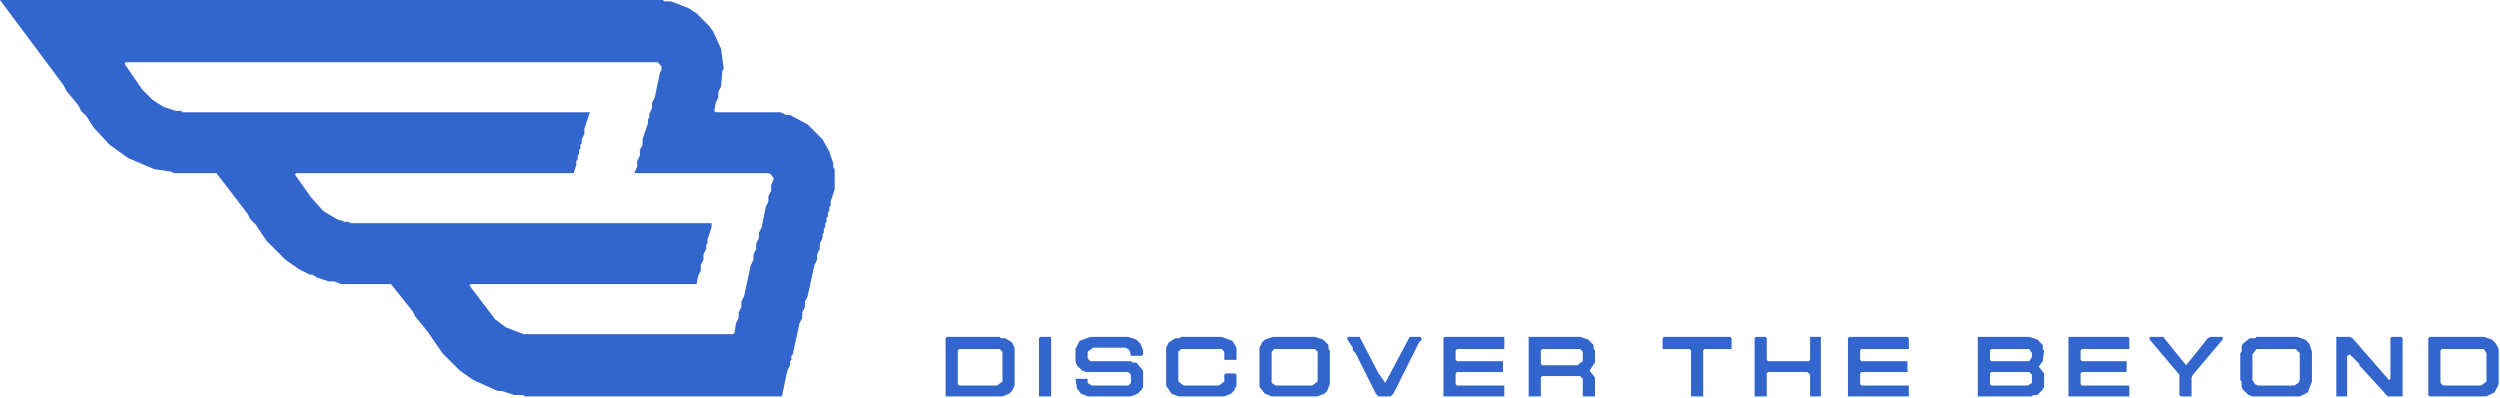
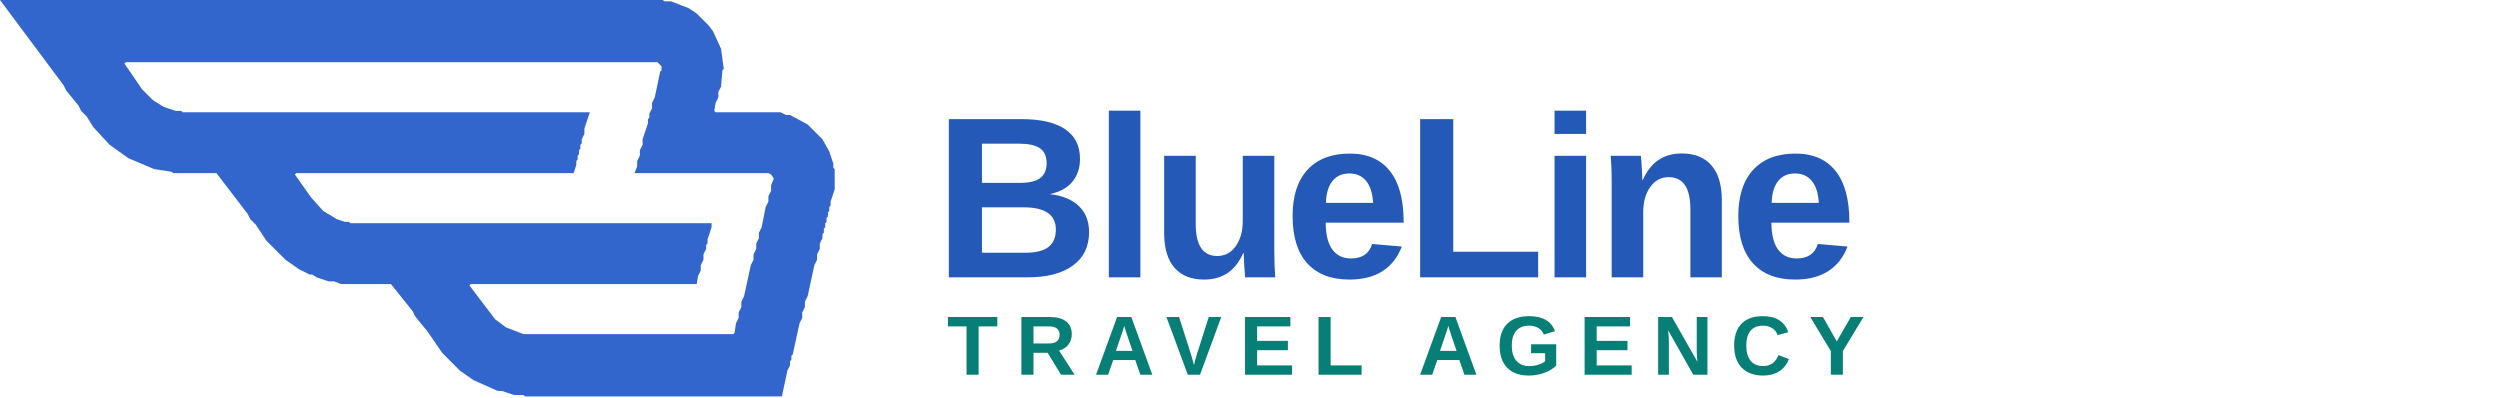
- <svg xmlns="http://www.w3.org/2000/svg" viewBox="100 877 1848 294" role="img" aria-label="BlueLine Travel — Discover the Beyond">
-   <path fill="#3366CC" fill-rule="evenodd" d="M1895,1127 L1895,1169 L1896,1170 L1938,1170 L1944,1167 L1947,1161 L1947,1135 L1945,1131 L1942,1128 L1936,1126 L1896,1126Z M1904,1136 L1905,1135 L1936,1135 L1938,1138 L1938,1159 L1934,1162 L1906,1162 L1904,1160Z" />
-   <path fill="#3366CC" fill-rule="evenodd" d="M1827,1126 L1827,1170 L1835,1170 L1835,1140 L1837,1139 L1844,1146 L1844,1147 L1865,1170 L1876,1170 L1876,1127 L1875,1126 L1868,1126 L1867,1127 L1867,1157 L1866,1158 L1839,1127 L1837,1126Z" />
-   <path fill="#3366CC" fill-rule="evenodd" d="M1758,1131 L1757,1133 L1757,1137 L1756,1138 L1756,1158 L1757,1159 L1757,1163 L1758,1165 L1762,1169 L1765,1170 L1800,1170 L1806,1167 L1809,1159 L1809,1137 L1807,1131 L1804,1128 L1798,1126 L1768,1126 L1767,1127 L1763,1127Z M1768,1135 L1797,1135 L1800,1138 L1800,1158 L1799,1160 L1796,1162 L1769,1162 L1767,1161 L1765,1158 L1765,1139Z" />
-   <path fill="#3366CC" fill-rule="evenodd" d="M1689,1126 L1689,1128 L1711,1154 L1711,1169 L1712,1170 L1720,1170 L1720,1156 L1721,1154 L1743,1128 L1743,1126 L1734,1126 L1732,1127 L1716,1147 L1699,1126Z" />
-   <path fill="#3366CC" fill-rule="evenodd" d="M1629,1126 L1629,1170 L1674,1170 L1674,1162 L1639,1162 L1638,1161 L1638,1153 L1639,1152 L1672,1152 L1672,1144 L1639,1144 L1638,1143 L1638,1136 L1639,1135 L1674,1135 L1674,1127 L1673,1126Z" />
-   <path fill="#3366CC" fill-rule="evenodd" d="M1562,1126 L1562,1170 L1602,1170 L1603,1169 L1606,1169 L1610,1165 L1611,1163 L1611,1153 L1607,1148 L1610,1144 L1611,1136 L1610,1135 L1610,1132 L1606,1128 L1600,1126Z M1571,1153 L1572,1152 L1600,1152 L1602,1154 L1602,1160 L1599,1162 L1572,1162 L1571,1161Z M1571,1136 L1572,1135 L1600,1135 L1602,1138 L1602,1141 L1600,1144 L1572,1144 L1571,1143Z" />
-   <path fill="#3366CC" fill-rule="evenodd" d="M1466,1127 L1466,1170 L1511,1170 L1511,1162 L1476,1162 L1475,1161 L1475,1153 L1476,1152 L1510,1152 L1510,1144 L1476,1144 L1475,1143 L1475,1136 L1476,1135 L1511,1135 L1511,1127 L1510,1126 L1467,1126Z" />
-   <path fill="#3366CC" fill-rule="evenodd" d="M1397,1127 L1397,1170 L1406,1170 L1406,1153 L1407,1152 L1436,1152 L1438,1154 L1438,1170 L1446,1170 L1446,1126 L1438,1126 L1438,1143 L1437,1144 L1407,1144 L1406,1143 L1406,1127 L1405,1126 L1398,1126Z" />
-   <path fill="#3366CC" fill-rule="evenodd" d="M1330,1126 L1329,1127 L1329,1135 L1349,1135 L1350,1136 L1350,1170 L1359,1170 L1359,1136 L1360,1135 L1380,1135 L1380,1127 L1379,1126Z" />
-   <path fill="#3366CC" fill-rule="evenodd" d="M1230,1126 L1230,1170 L1239,1170 L1239,1156 L1240,1155 L1268,1155 L1270,1157 L1270,1170 L1279,1170 L1279,1156 L1275,1151 L1279,1145 L1279,1136 L1278,1135 L1278,1132 L1274,1128 L1268,1126Z M1239,1136 L1240,1135 L1268,1135 L1270,1137 L1270,1144 L1266,1147 L1240,1147 L1239,1146Z" />
-   <path fill="#3366CC" fill-rule="evenodd" d="M1167,1127 L1167,1170 L1212,1170 L1212,1162 L1177,1162 L1176,1161 L1176,1153 L1177,1152 L1211,1152 L1211,1144 L1177,1144 L1176,1143 L1176,1136 L1177,1135 L1212,1135 L1212,1126 L1168,1126Z" />
-   <path fill="#3366CC" fill-rule="evenodd" d="M1096,1126 L1096,1128 L1100,1134 L1100,1136 L1102,1138 L1117,1168 L1119,1170 L1128,1170 L1130,1168 L1149,1130 L1151,1128 L1150,1126 L1142,1126 L1124,1160 L1119,1153 L1105,1126Z" />
-   <path fill="#3366CC" fill-rule="evenodd" d="M1033,1130 L1031,1134 L1031,1163 L1035,1168 L1040,1170 L1074,1170 L1079,1168 L1081,1166 L1083,1161 L1083,1136 L1082,1135 L1082,1132 L1078,1128 L1072,1126 L1041,1126 L1035,1128Z M1040,1137 L1042,1135 L1072,1135 L1074,1137 L1074,1159 L1070,1162 L1043,1162 L1040,1160Z" />
-   <path fill="#3366CC" fill-rule="evenodd" d="M964,1130 L962,1134 L962,1162 L966,1168 L971,1170 L1005,1170 L1010,1168 L1012,1166 L1014,1162 L1014,1154 L1013,1153 L1006,1153 L1005,1154 L1005,1159 L1001,1162 L975,1162 L971,1159 L971,1137 L973,1135 L1003,1135 L1005,1137 L1005,1143 L1014,1143 L1014,1134 L1011,1129 L1003,1126 L973,1126 L972,1127 L969,1127Z" />
-   <path fill="#3366CC" fill-rule="evenodd" d="M898,1129 L895,1135 L895,1144 L896,1147 L900,1151 L903,1152 L934,1152 L936,1154 L936,1160 L934,1162 L907,1162 L904,1160 L904,1157 L895,1157 L896,1164 L899,1168 L904,1170 L936,1170 L941,1168 L944,1165 L945,1163 L945,1151 L940,1145 L937,1145 L936,1144 L906,1144 L904,1142 L904,1137 L908,1134 L932,1134 L935,1136 L936,1140 L944,1140 L945,1139 L945,1136 L943,1131 L940,1128 L934,1126 L906,1126Z" />
-   <path fill="#3366CC" fill-rule="evenodd" d="M869,1126 L868,1127 L868,1170 L877,1170 L877,1126Z" />
-   <path fill="#3366CC" fill-rule="evenodd" d="M799,1127 L799,1170 L841,1170 L846,1168 L848,1166 L850,1162 L850,1134 L848,1130 L843,1127 L840,1127 L839,1126 L800,1126Z M808,1136 L809,1135 L839,1135 L841,1137 L841,1159 L837,1162 L809,1162 L808,1161Z" />
+ <svg xmlns="http://www.w3.org/2000/svg" viewBox="100 877 1848 294" role="img" aria-label="BlueLine Travel Agency">
  <path fill="#3366CC" fill-rule="evenodd" d="M100,877 L147,940 L149,944 L158,955 L160,959 L164,963 L169,971 L181,984 L195,994 L214,1002 L227,1004 L228,1005 L260,1005 L283,1035 L285,1039 L289,1043 L297,1055 L311,1069 L321,1076 L329,1080 L331,1080 L334,1082 L343,1085 L347,1085 L352,1087 L389,1087 L405,1107 L407,1111 L416,1122 L427,1138 L440,1151 L450,1158 L468,1166 L471,1166 L480,1169 L487,1169 L488,1170 L678,1170 L682,1151 L684,1147 L684,1144 L685,1143 L685,1140 L686,1139 L691,1116 L693,1112 L693,1108 L695,1104 L695,1100 L697,1096 L702,1073 L704,1069 L704,1065 L706,1061 L706,1057 L708,1053 L708,1050 L709,1049 L709,1046 L710,1045 L710,1042 L711,1041 L711,1038 L712,1037 L712,1034 L713,1033 L713,1030 L714,1029 L714,1026 L717,1017 L717,1002 L716,1001 L716,998 L713,989 L708,980 L697,969 L684,962 L681,962 L677,960 L629,960 L628,959 L629,953 L631,949 L631,945 L633,941 L634,929 L635,928 L633,913 L627,900 L624,896 L615,887 L609,883 L596,878 L591,878 L590,877Z M192,924 L193,923 L586,923 L589,926 L589,929 L588,930 L584,949 L582,953 L582,957 L580,961 L580,964 L579,965 L579,968 L575,980 L575,984 L573,988 L573,992 L571,996 L571,1000 L569,1005 L668,1005 L670,1006 L672,1009 L670,1014 L670,1018 L668,1022 L668,1026 L666,1030 L663,1045 L661,1049 L661,1053 L659,1057 L659,1061 L657,1065 L657,1069 L655,1073 L650,1096 L648,1100 L648,1104 L646,1108 L646,1112 L644,1116 L643,1123 L642,1124 L487,1124 L474,1119 L466,1113 L447,1088 L448,1087 L615,1087 L616,1081 L618,1077 L618,1073 L620,1069 L620,1065 L622,1061 L622,1058 L623,1057 L623,1054 L626,1045 L626,1042 L359,1042 L358,1041 L355,1041 L349,1039 L339,1033 L330,1023 L318,1006 L319,1005 L524,1005 L526,999 L526,996 L527,995 L527,992 L528,991 L528,988 L529,987 L529,984 L530,983 L530,980 L532,976 L532,972 L536,960 L235,960 L234,959 L230,959 L221,956 L213,951 L205,943Z" />
+   <text x="790" y="1082" fill="#2459B8" font-family="Arial, Helvetica, sans-serif" font-size="170" font-weight="700" letter-spacing="-5">BlueLine</text>
+   <text x="800" y="1154" fill="#087F76" font-family="Arial, Helvetica, sans-serif" font-size="62" font-weight="700" letter-spacing="13">TRAVEL AGENCY</text>
</svg>
